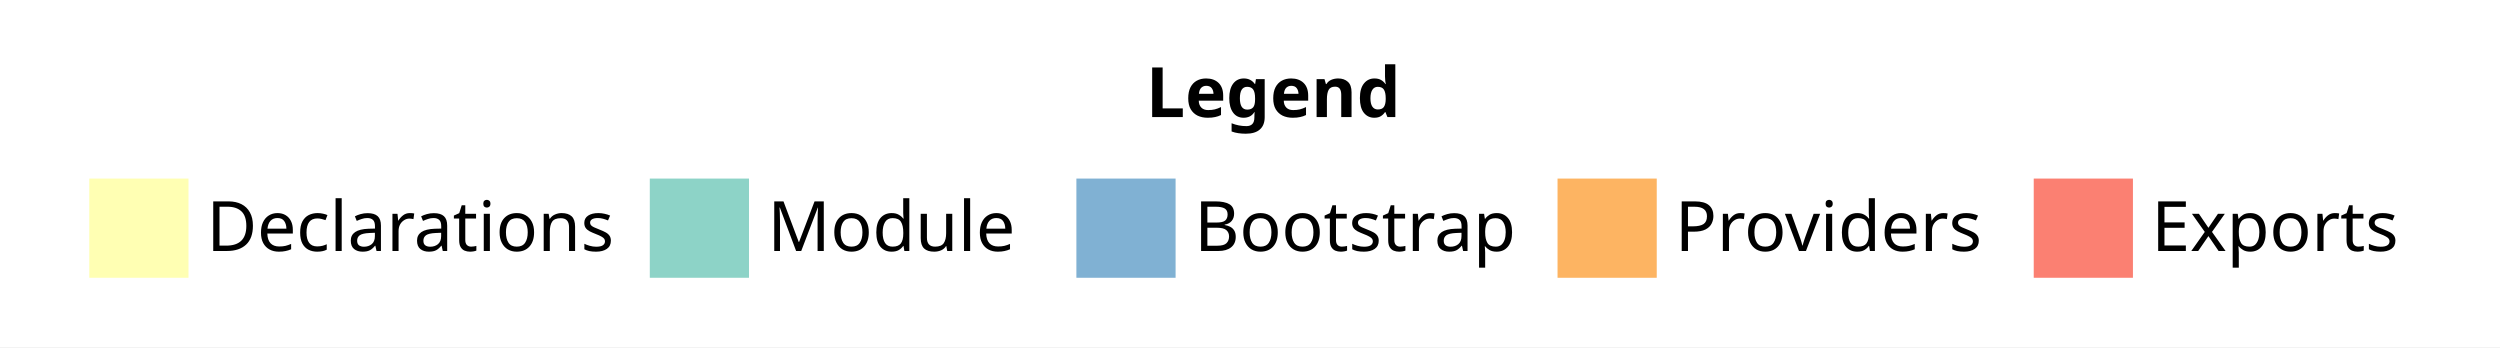
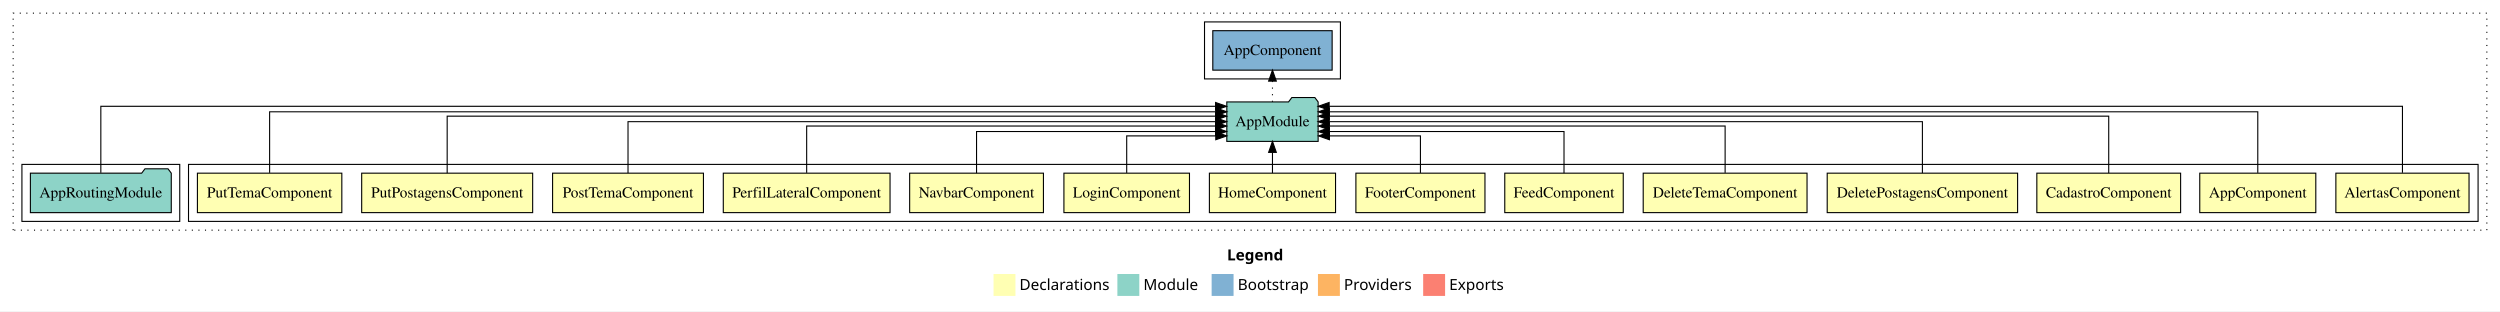
- <svg xmlns="http://www.w3.org/2000/svg" width="504pt" height="70pt" viewBox="0.00 0.00 504.00 70.00">
-   <g id="graph0" class="graph" transform="scale(1 1) rotate(0) translate(4 66)">
-     <polygon fill="white" stroke="transparent" points="-4,4 -4,-66 500,-66 500,4 -4,4" />
-     <text text-anchor="start" x="227.01" y="-42.4" font-family="sans-serif" font-weight="bold" font-size="14.00">Legend</text>
-     <polygon fill="#ffffb3" stroke="transparent" points="14,-10 14,-30 34,-30 34,-10 14,-10" />
-     <text text-anchor="start" x="37.63" y="-15.4" font-family="sans-serif" font-size="14.00">  Declarations</text>
-     <polygon fill="#8dd3c7" stroke="transparent" points="127,-10 127,-30 147,-30 147,-10 127,-10" />
-     <text text-anchor="start" x="150.73" y="-15.4" font-family="sans-serif" font-size="14.00">  Module</text>
-     <polygon fill="#80b1d3" stroke="transparent" points="213,-10 213,-30 233,-30 233,-10 213,-10" />
-     <text text-anchor="start" x="236.78" y="-15.4" font-family="sans-serif" font-size="14.00">  Bootstrap</text>
-     <polygon fill="#fdb462" stroke="transparent" points="310,-10 310,-30 330,-30 330,-10 310,-10" />
-     <text text-anchor="start" x="333.67" y="-15.4" font-family="sans-serif" font-size="14.00">  Providers</text>
-     <polygon fill="#fb8072" stroke="transparent" points="406,-10 406,-30 426,-30 426,-10 406,-10" />
-     <text text-anchor="start" x="429.73" y="-15.4" font-family="sans-serif" font-size="14.00">  Exports</text>
+ <svg xmlns="http://www.w3.org/2000/svg" width="2281pt" height="284pt" viewBox="0.00 0.00 2281.00 284.00">
+   <g id="graph0" class="graph" transform="scale(1 1) rotate(0) translate(4 280)">
+     <polygon fill="white" stroke="transparent" points="-4,4 -4,-280 2277,-280 2277,4 -4,4" />
+     <text text-anchor="start" x="1115.51" y="-42.4" font-family="sans-serif" font-weight="bold" font-size="14.00">Legend</text>
+     <polygon fill="#ffffb3" stroke="transparent" points="902.5,-10 902.5,-30 922.5,-30 922.5,-10 902.5,-10" />
+     <text text-anchor="start" x="926.13" y="-15.4" font-family="sans-serif" font-size="14.00">  Declarations</text>
+     <polygon fill="#8dd3c7" stroke="transparent" points="1015.5,-10 1015.5,-30 1035.5,-30 1035.5,-10 1015.5,-10" />
+     <text text-anchor="start" x="1039.23" y="-15.4" font-family="sans-serif" font-size="14.00">  Module</text>
+     <polygon fill="#80b1d3" stroke="transparent" points="1101.5,-10 1101.5,-30 1121.5,-30 1121.5,-10 1101.5,-10" />
+     <text text-anchor="start" x="1125.28" y="-15.4" font-family="sans-serif" font-size="14.00">  Bootstrap</text>
+     <polygon fill="#fdb462" stroke="transparent" points="1198.5,-10 1198.5,-30 1218.5,-30 1218.5,-10 1198.5,-10" />
+     <text text-anchor="start" x="1222.17" y="-15.4" font-family="sans-serif" font-size="14.00">  Providers</text>
+     <polygon fill="#fb8072" stroke="transparent" points="1294.5,-10 1294.5,-30 1314.5,-30 1314.5,-10 1294.5,-10" />
+     <text text-anchor="start" x="1318.23" y="-15.4" font-family="sans-serif" font-size="14.00">  Exports</text>
+     <g id="clust1" class="cluster">
+       <polygon fill="none" stroke="black" stroke-dasharray="1,5" points="8,-70 8,-268 2265,-268 2265,-70 8,-70" />
+     </g>
+     <g id="clust2" class="cluster">
+       <polygon fill="none" stroke="black" points="168,-78 168,-130 2257,-130 2257,-78 168,-78" />
+     </g>
+     <g id="clust17" class="cluster">
+       <polygon fill="none" stroke="black" points="16,-78 16,-130 160,-130 160,-78 16,-78" />
+     </g>
+     <g id="clust19" class="cluster">
+       <polygon fill="none" stroke="black" points="1095,-208 1095,-260 1219,-260 1219,-208 1095,-208" />
+     </g>
+     <g id="node1" class="node">
+       <polygon fill="#ffffb3" stroke="black" points="2248.75,-122 2127.25,-122 2127.25,-86 2248.75,-86 2248.75,-122" />
+       <text text-anchor="middle" x="2188" y="-99.8" font-family="Times,serif" font-size="14.00">AlertasComponent</text>
+     </g>
+     <g id="node15" class="node">
+       <polygon fill="#8dd3c7" stroke="black" points="1198.66,-187 1195.66,-191 1174.66,-191 1171.66,-187 1115.34,-187 1115.34,-151 1198.66,-151 1198.66,-187" />
+       <text text-anchor="middle" x="1157" y="-164.8" font-family="Times,serif" font-size="14.00">AppModule</text>
+     </g>
+     <g id="edge1" class="edge">
+       <path fill="none" stroke="black" d="M2188,-122.32C2188,-145.66 2188,-183 2188,-183 2188,-183 1208.69,-183 1208.69,-183" />
+       <polygon fill="black" stroke="black" points="1208.69,-179.5 1198.69,-183 1208.69,-186.5 1208.69,-179.5" />
+     </g>
+     <g id="node2" class="node">
+       <polygon fill="#ffffb3" stroke="black" points="2108.94,-122 2003.06,-122 2003.06,-86 2108.94,-86 2108.94,-122" />
+       <text text-anchor="middle" x="2056" y="-99.8" font-family="Times,serif" font-size="14.00">AppComponent</text>
+     </g>
+     <g id="edge2" class="edge">
+       <path fill="none" stroke="black" d="M2056,-122.29C2056,-144.21 2056,-178 2056,-178 2056,-178 1208.86,-178 1208.86,-178" />
+       <polygon fill="black" stroke="black" points="1208.86,-174.5 1198.86,-178 1208.86,-181.5 1208.86,-174.5" />
+     </g>
+     <g id="node3" class="node">
+       <polygon fill="#ffffb3" stroke="black" points="1985.59,-122 1854.41,-122 1854.41,-86 1985.59,-86 1985.59,-122" />
+       <text text-anchor="middle" x="1920" y="-99.8" font-family="Times,serif" font-size="14.00">CadastroComponent</text>
+     </g>
+     <g id="edge3" class="edge">
+       <path fill="none" stroke="black" d="M1920,-122.03C1920,-142.77 1920,-174 1920,-174 1920,-174 1208.84,-174 1208.84,-174" />
+       <polygon fill="black" stroke="black" points="1208.84,-170.5 1198.84,-174 1208.84,-177.5 1208.84,-170.5" />
+     </g>
+     <g id="node4" class="node">
+       <polygon fill="#ffffb3" stroke="black" points="1836.86,-122 1663.14,-122 1663.14,-86 1836.86,-86 1836.86,-122" />
+       <text text-anchor="middle" x="1750" y="-99.8" font-family="Times,serif" font-size="14.00">DeletePostagensComponent</text>
+     </g>
+     <g id="edge4" class="edge">
+       <path fill="none" stroke="black" d="M1750,-122.11C1750,-141.34 1750,-169 1750,-169 1750,-169 1208.7,-169 1208.7,-169" />
+       <polygon fill="black" stroke="black" points="1208.7,-165.5 1198.7,-169 1208.7,-172.5 1208.7,-165.5" />
+     </g>
+     <g id="node5" class="node">
+       <polygon fill="#ffffb3" stroke="black" points="1644.74,-122 1495.26,-122 1495.26,-86 1644.74,-86 1644.74,-122" />
+       <text text-anchor="middle" x="1570" y="-99.8" font-family="Times,serif" font-size="14.00">DeleteTemaComponent</text>
+     </g>
+     <g id="edge5" class="edge">
+       <path fill="none" stroke="black" d="M1570,-122.3C1570,-140.27 1570,-165 1570,-165 1570,-165 1208.87,-165 1208.87,-165" />
+       <polygon fill="black" stroke="black" points="1208.87,-161.5 1198.87,-165 1208.87,-168.5 1208.87,-161.5" />
+     </g>
+     <g id="node6" class="node">
+       <polygon fill="#ffffb3" stroke="black" points="1477.05,-122 1368.95,-122 1368.95,-86 1477.05,-86 1477.05,-122" />
+       <text text-anchor="middle" x="1423" y="-99.8" font-family="Times,serif" font-size="14.00">FeedComponent</text>
+     </g>
+     <g id="edge6" class="edge">
+       <path fill="none" stroke="black" d="M1423,-122.03C1423,-138.4 1423,-160 1423,-160 1423,-160 1208.86,-160 1208.86,-160" />
+       <polygon fill="black" stroke="black" points="1208.86,-156.5 1198.86,-160 1208.86,-163.5 1208.86,-156.5" />
+     </g>
+     <g id="node7" class="node">
+       <polygon fill="#ffffb3" stroke="black" points="1350.88,-122 1233.12,-122 1233.12,-86 1350.88,-86 1350.88,-122" />
+       <text text-anchor="middle" x="1292" y="-99.8" font-family="Times,serif" font-size="14.00">FooterComponent</text>
+     </g>
+     <g id="edge7" class="edge">
+       <path fill="none" stroke="black" d="M1292,-122.19C1292,-137.18 1292,-156 1292,-156 1292,-156 1208.97,-156 1208.97,-156" />
+       <polygon fill="black" stroke="black" points="1208.97,-152.5 1198.97,-156 1208.97,-159.5 1208.97,-152.5" />
+     </g>
+     <g id="node8" class="node">
+       <polygon fill="#ffffb3" stroke="black" points="1214.55,-122 1099.45,-122 1099.45,-86 1214.55,-86 1214.55,-122" />
+       <text text-anchor="middle" x="1157" y="-99.8" font-family="Times,serif" font-size="14.00">HomeComponent</text>
+     </g>
+     <g id="edge8" class="edge">
+       <path fill="none" stroke="black" d="M1157,-122.11C1157,-122.11 1157,-140.99 1157,-140.99" />
+       <polygon fill="black" stroke="black" points="1153.5,-140.99 1157,-150.99 1160.5,-140.99 1153.5,-140.99" />
+     </g>
+     <g id="node9" class="node">
+       <polygon fill="#ffffb3" stroke="black" points="1081.28,-122 966.72,-122 966.72,-86 1081.28,-86 1081.28,-122" />
+       <text text-anchor="middle" x="1024" y="-99.8" font-family="Times,serif" font-size="14.00">LoginComponent</text>
+     </g>
+     <g id="edge9" class="edge">
+       <path fill="none" stroke="black" d="M1024,-122.19C1024,-137.18 1024,-156 1024,-156 1024,-156 1105.28,-156 1105.28,-156" />
+       <polygon fill="black" stroke="black" points="1105.28,-159.5 1115.28,-156 1105.28,-152.5 1105.28,-159.5" />
+     </g>
+     <g id="node10" class="node">
+       <polygon fill="#ffffb3" stroke="black" points="948.03,-122 825.97,-122 825.97,-86 948.03,-86 948.03,-122" />
+       <text text-anchor="middle" x="887" y="-99.8" font-family="Times,serif" font-size="14.00">NavbarComponent</text>
+     </g>
+     <g id="edge10" class="edge">
+       <path fill="none" stroke="black" d="M887,-122.03C887,-138.4 887,-160 887,-160 887,-160 1105.11,-160 1105.11,-160" />
+       <polygon fill="black" stroke="black" points="1105.11,-163.5 1115.11,-160 1105.11,-156.5 1105.11,-163.5" />
+     </g>
+     <g id="node11" class="node">
+       <polygon fill="#ffffb3" stroke="black" points="808.07,-122 655.93,-122 655.93,-86 808.07,-86 808.07,-122" />
+       <text text-anchor="middle" x="732" y="-99.8" font-family="Times,serif" font-size="14.00">PerfilLateralComponent</text>
+     </g>
+     <g id="edge11" class="edge">
+       <path fill="none" stroke="black" d="M732,-122.3C732,-140.27 732,-165 732,-165 732,-165 1105.09,-165 1105.09,-165" />
+       <polygon fill="black" stroke="black" points="1105.09,-168.5 1115.09,-165 1105.09,-161.5 1105.09,-168.5" />
+     </g>
+     <g id="node12" class="node">
+       <polygon fill="#ffffb3" stroke="black" points="637.82,-122 500.18,-122 500.18,-86 637.82,-86 637.82,-122" />
+       <text text-anchor="middle" x="569" y="-99.8" font-family="Times,serif" font-size="14.00">PostTemaComponent</text>
+     </g>
+     <g id="edge12" class="edge">
+       <path fill="none" stroke="black" d="M569,-122.11C569,-141.34 569,-169 569,-169 569,-169 1105.18,-169 1105.18,-169" />
+       <polygon fill="black" stroke="black" points="1105.18,-172.5 1115.18,-169 1105.18,-165.5 1105.18,-172.5" />
+     </g>
+     <g id="node13" class="node">
+       <polygon fill="#ffffb3" stroke="black" points="482,-122 326,-122 326,-86 482,-86 482,-122" />
+       <text text-anchor="middle" x="404" y="-99.8" font-family="Times,serif" font-size="14.00">PutPostagensComponent</text>
+     </g>
+     <g id="edge13" class="edge">
+       <path fill="none" stroke="black" d="M404,-122.03C404,-142.77 404,-174 404,-174 404,-174 1105.17,-174 1105.17,-174" />
+       <polygon fill="black" stroke="black" points="1105.17,-177.5 1115.17,-174 1105.17,-170.5 1105.17,-177.5" />
+     </g>
+     <g id="node14" class="node">
+       <polygon fill="#ffffb3" stroke="black" points="307.88,-122 176.12,-122 176.12,-86 307.88,-86 307.88,-122" />
+       <text text-anchor="middle" x="242" y="-99.8" font-family="Times,serif" font-size="14.00">PutTemaComponent</text>
+     </g>
+     <g id="edge14" class="edge">
+       <path fill="none" stroke="black" d="M242,-122.29C242,-144.21 242,-178 242,-178 242,-178 1105.31,-178 1105.31,-178" />
+       <polygon fill="black" stroke="black" points="1105.31,-181.5 1115.31,-178 1105.31,-174.5 1105.31,-181.5" />
+     </g>
+     <g id="node17" class="node">
+       <polygon fill="#80b1d3" stroke="black" points="1211.44,-252 1102.56,-252 1102.56,-216 1211.44,-216 1211.44,-252" />
+       <text text-anchor="middle" x="1157" y="-229.8" font-family="Times,serif" font-size="14.00">AppComponent </text>
+     </g>
+     <g id="edge16" class="edge">
+       <path fill="none" stroke="black" stroke-dasharray="1,5" d="M1157,-187.11C1157,-187.11 1157,-205.99 1157,-205.99" />
+       <polygon fill="black" stroke="black" points="1153.5,-205.99 1157,-215.99 1160.5,-205.99 1153.5,-205.99" />
+     </g>
+     <g id="node16" class="node">
+       <polygon fill="#8dd3c7" stroke="black" points="152.27,-122 149.27,-126 128.27,-126 125.27,-122 23.73,-122 23.73,-86 152.27,-86 152.27,-122" />
+       <text text-anchor="middle" x="88" y="-99.8" font-family="Times,serif" font-size="14.00">AppRoutingModule</text>
+     </g>
+     <g id="edge15" class="edge">
+       <path fill="none" stroke="black" d="M88,-122.32C88,-145.66 88,-183 88,-183 88,-183 1105.09,-183 1105.09,-183" />
+       <polygon fill="black" stroke="black" points="1105.09,-186.5 1115.09,-183 1105.09,-179.5 1105.09,-186.5" />
+     </g>
  </g>
</svg>
